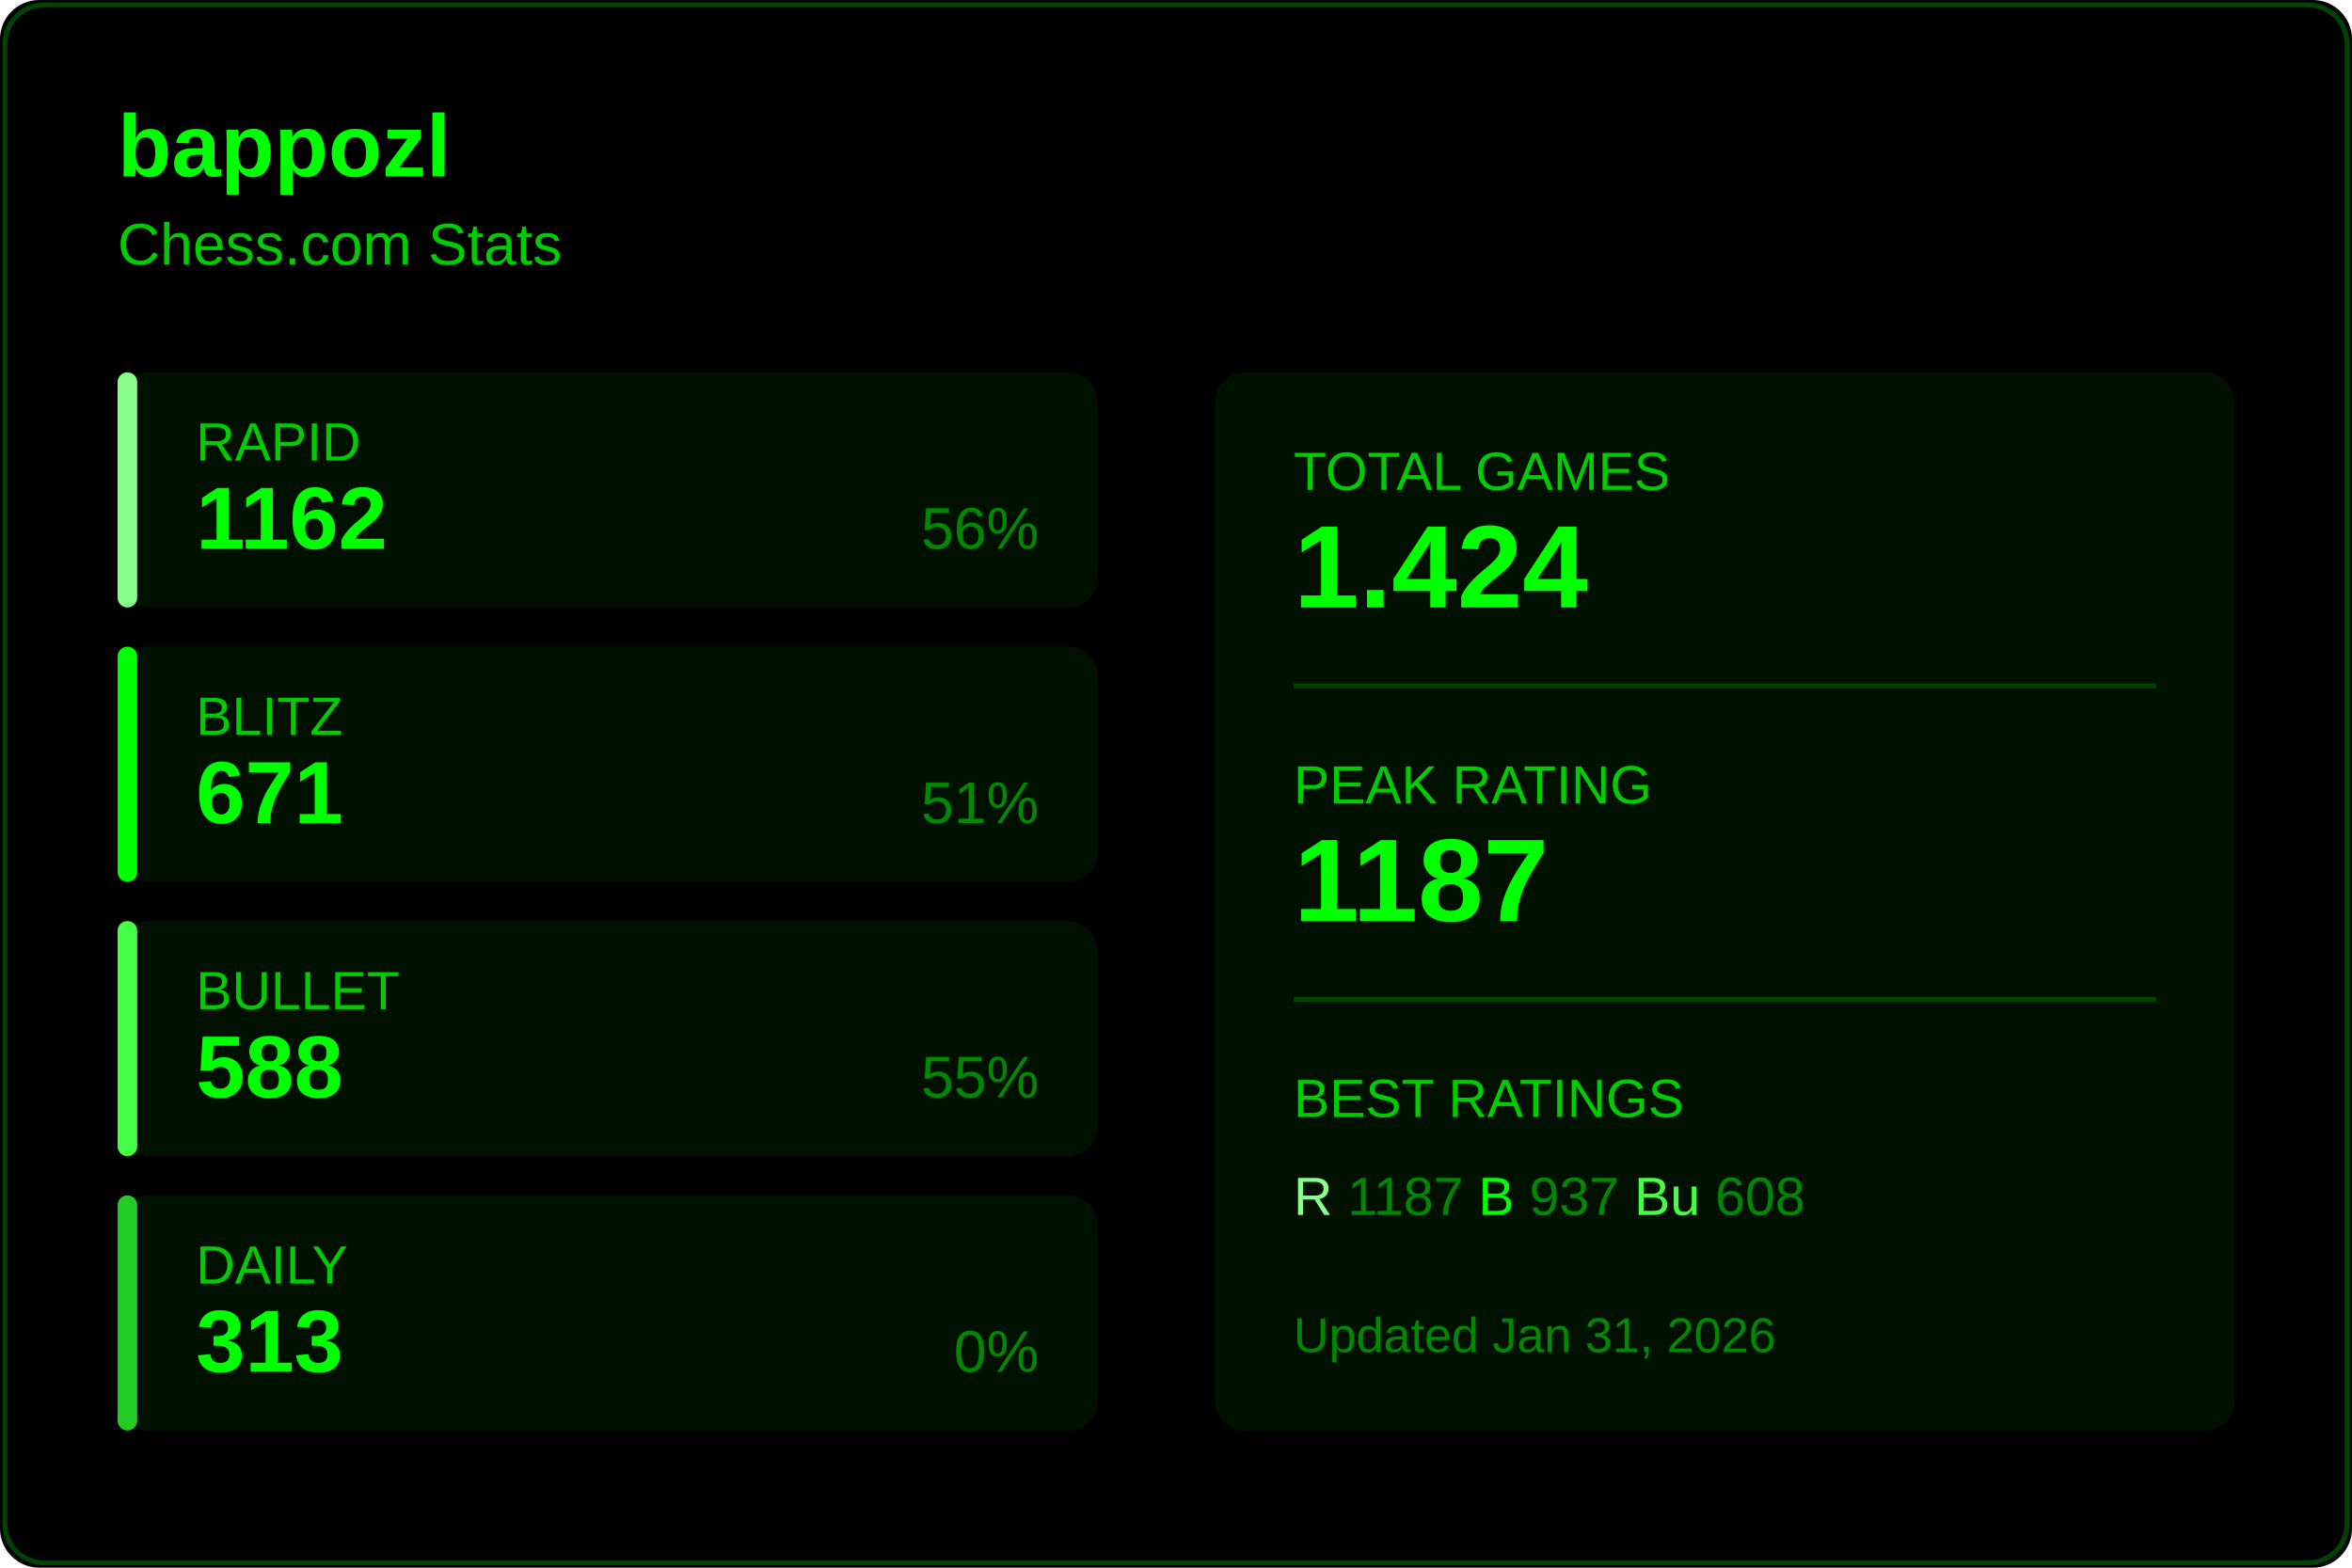
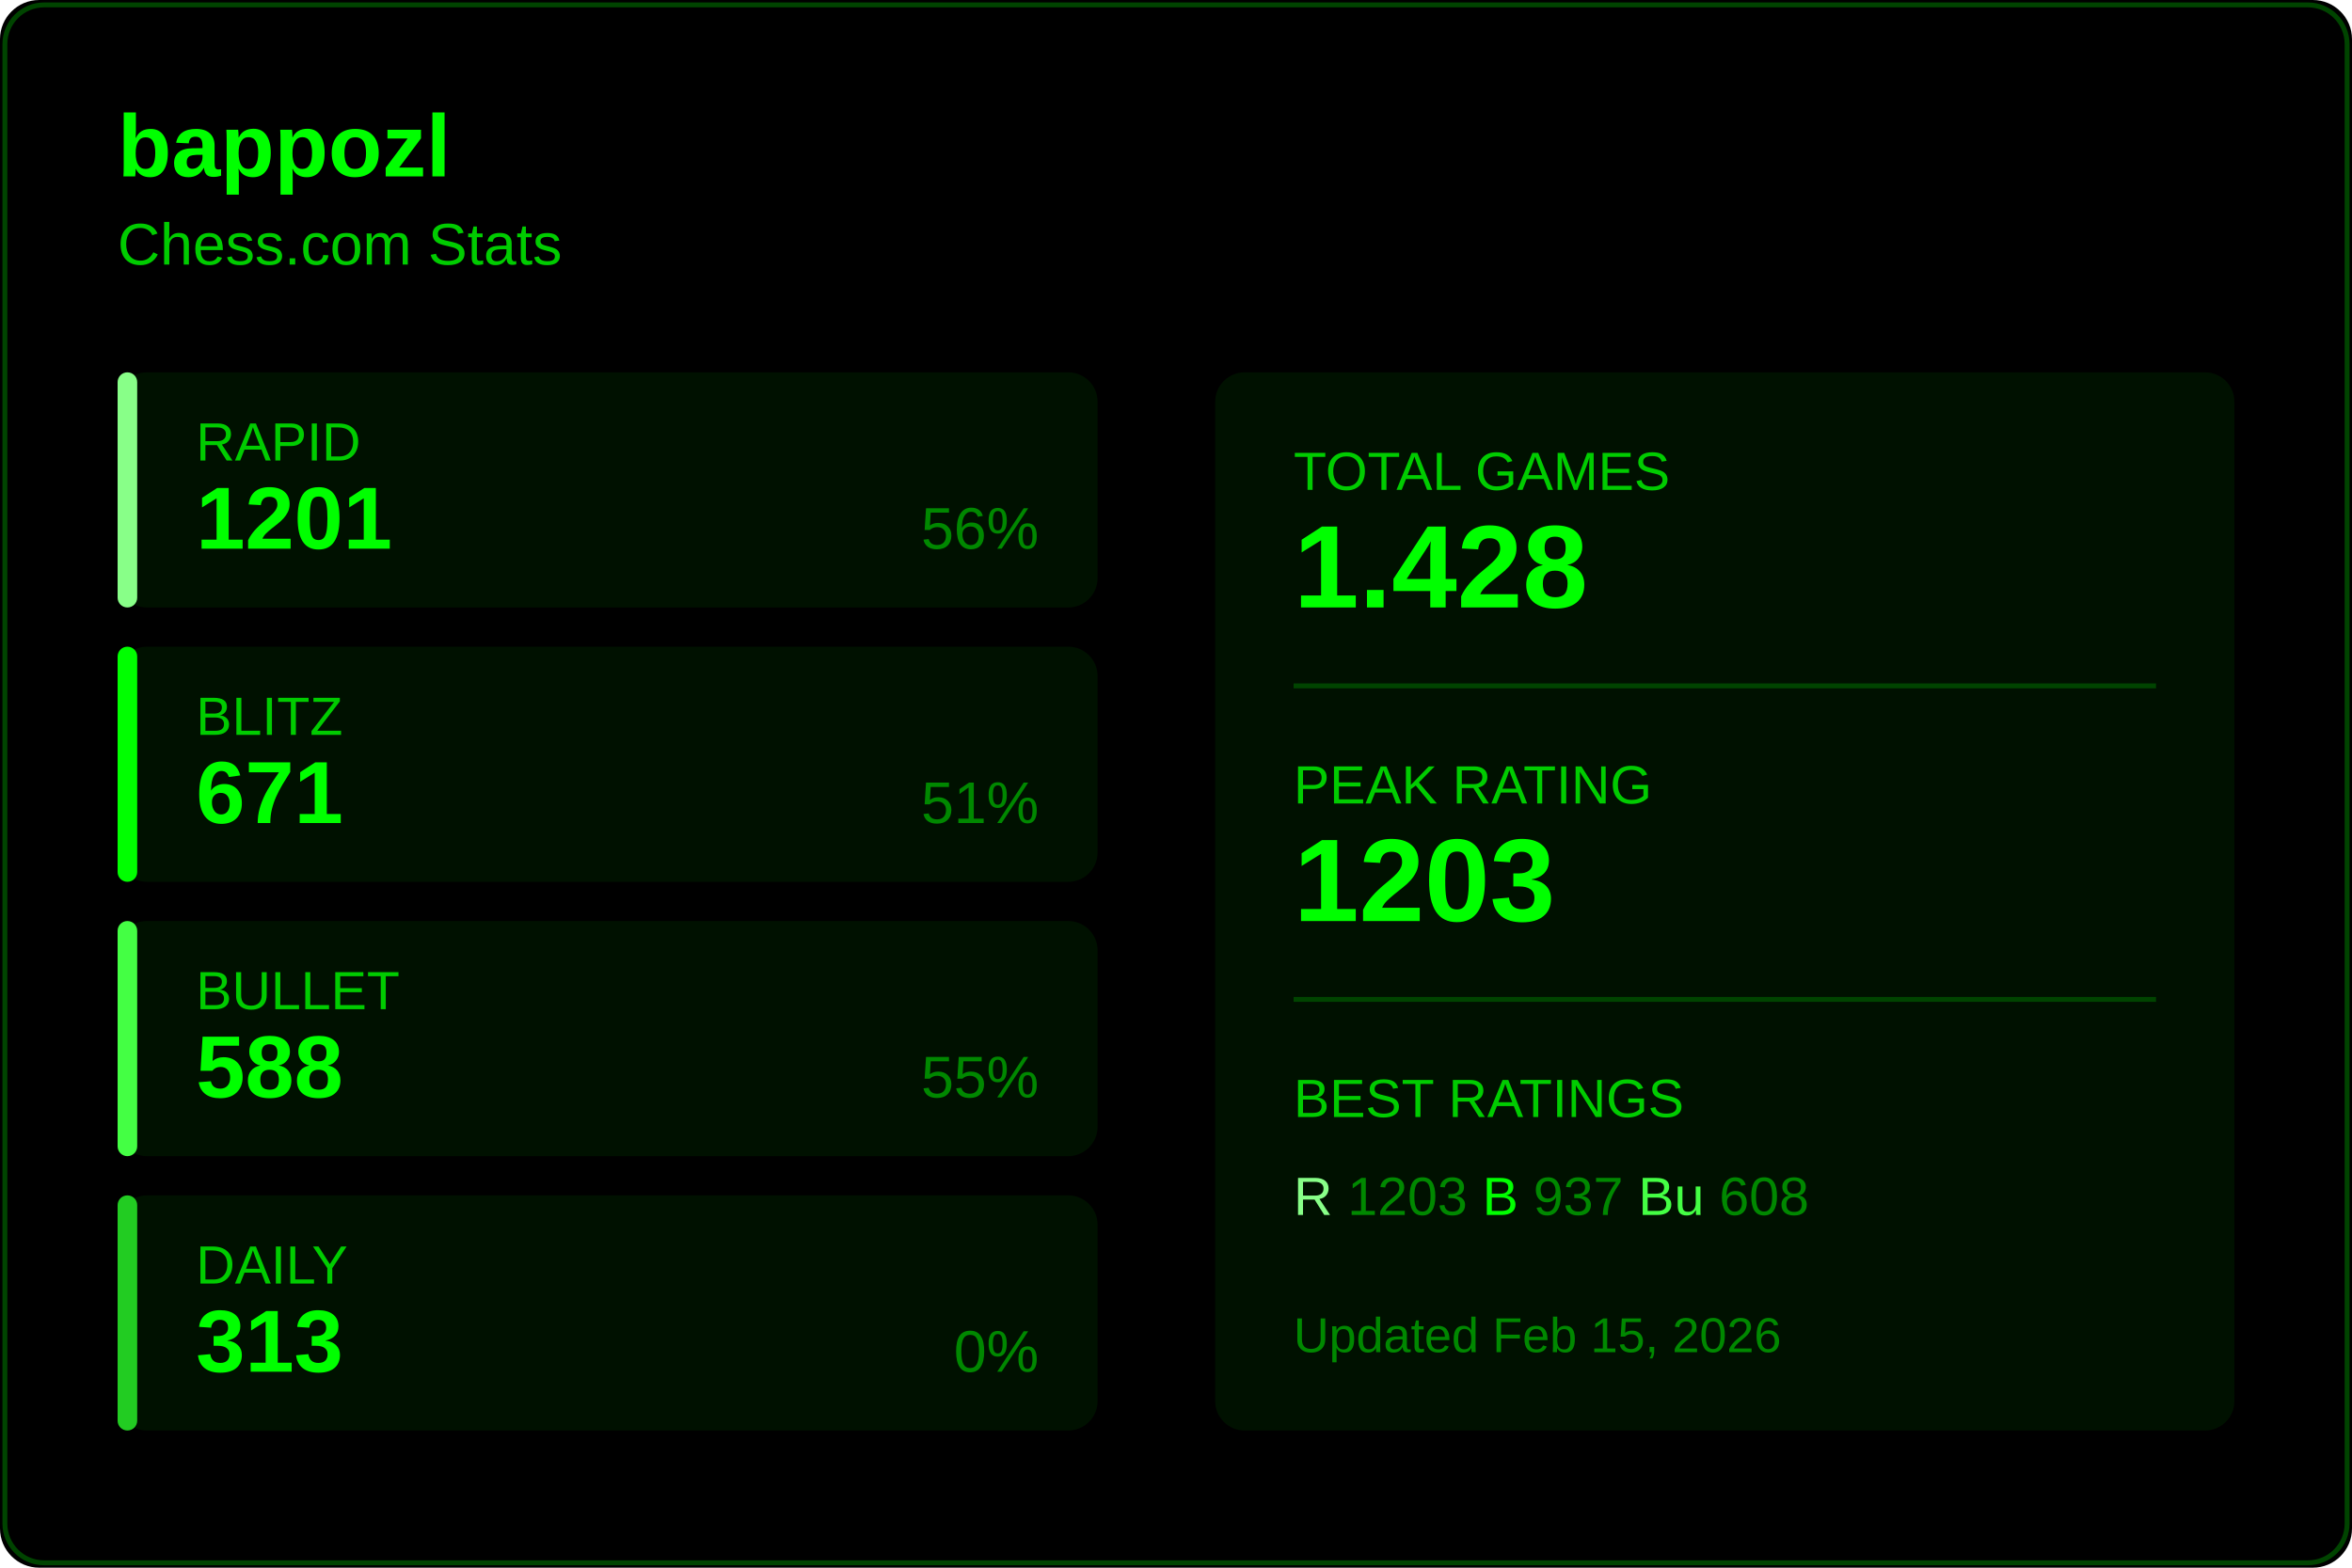
<svg xmlns="http://www.w3.org/2000/svg" width="480" height="320">
  <rect width="480" height="320" fill="#000000" rx="8" />
  <rect x="1" y="1" width="478" height="318" fill="none" stroke="#004400" rx="8" />
  <text x="24" y="36" fill="#00ff00" font-size="18" font-weight="600" font-family="Segoe UI, Arial, sans-serif">
    bappozl
  </text>
  <text x="24" y="54" fill="#00cc00" font-size="12" font-family="Segoe UI, Arial, sans-serif">
    Chess.com Stats
  </text>
  <g transform="translate(24, 76)">
    <rect width="200" height="48" fill="#001100" rx="6" />
    <rect width="4" height="48" fill="#88ff88" rx="2" />
    <text x="16" y="18" fill="#00cc00" font-size="11" font-family="Segoe UI, Arial, sans-serif">RAPID</text>
-     <text x="16" y="36" fill="#00ff00" font-size="18" font-weight="600" font-family="Segoe UI, Arial, sans-serif">1162</text>
+     <text x="16" y="36" fill="#00ff00" font-size="18" font-weight="600" font-family="Segoe UI, Arial, sans-serif">1201</text>
    <text x="188" y="36" fill="#008800" font-size="12" font-family="Segoe UI, Arial, sans-serif" text-anchor="end">56%</text>
  </g>
  <g transform="translate(24, 132)">
    <rect width="200" height="48" fill="#001100" rx="6" />
    <rect width="4" height="48" fill="#00ff00" rx="2" />
    <text x="16" y="18" fill="#00cc00" font-size="11" font-family="Segoe UI, Arial, sans-serif">BLITZ</text>
    <text x="16" y="36" fill="#00ff00" font-size="18" font-weight="600" font-family="Segoe UI, Arial, sans-serif">671</text>
    <text x="188" y="36" fill="#008800" font-size="12" font-family="Segoe UI, Arial, sans-serif" text-anchor="end">51%</text>
  </g>
  <g transform="translate(24, 188)">
    <rect width="200" height="48" fill="#001100" rx="6" />
    <rect width="4" height="48" fill="#44ff44" rx="2" />
    <text x="16" y="18" fill="#00cc00" font-size="11" font-family="Segoe UI, Arial, sans-serif">BULLET</text>
    <text x="16" y="36" fill="#00ff00" font-size="18" font-weight="600" font-family="Segoe UI, Arial, sans-serif">588</text>
    <text x="188" y="36" fill="#008800" font-size="12" font-family="Segoe UI, Arial, sans-serif" text-anchor="end">55%</text>
  </g>
  <g transform="translate(24, 244)">
    <rect width="200" height="48" fill="#001100" rx="6" />
    <rect width="4" height="48" fill="#22cc22" rx="2" />
    <text x="16" y="18" fill="#00cc00" font-size="11" font-family="Segoe UI, Arial, sans-serif">DAILY</text>
    <text x="16" y="36" fill="#00ff00" font-size="18" font-weight="600" font-family="Segoe UI, Arial, sans-serif">313</text>
    <text x="188" y="36" fill="#008800" font-size="12" font-family="Segoe UI, Arial, sans-serif" text-anchor="end">0%</text>
  </g>
  <g transform="translate(248, 76)">
    <rect width="208" height="216" fill="#001100" rx="6" />
    <text x="16" y="24" fill="#00cc00" font-size="11" font-family="Segoe UI, Arial, sans-serif">TOTAL GAMES</text>
-     <text x="16" y="48" fill="#00ff00" font-size="24" font-weight="600" font-family="Segoe UI, Arial, sans-serif">1.424</text>
+     <text x="16" y="48" fill="#00ff00" font-size="24" font-weight="600" font-family="Segoe UI, Arial, sans-serif">1.428</text>
    <line x1="16" y1="64" x2="192" y2="64" stroke="#004400" />
    <text x="16" y="88" fill="#00cc00" font-size="11" font-family="Segoe UI, Arial, sans-serif">PEAK RATING</text>
-     <text x="16" y="112" fill="#00ff00" font-size="24" font-weight="600" font-family="Segoe UI, Arial, sans-serif">1187</text>
+     <text x="16" y="112" fill="#00ff00" font-size="24" font-weight="600" font-family="Segoe UI, Arial, sans-serif">1203</text>
    <line x1="16" y1="128" x2="192" y2="128" stroke="#004400" />
    <text x="16" y="152" fill="#00cc00" font-size="11" font-family="Segoe UI, Arial, sans-serif">BEST RATINGS</text>
    <text x="16" y="172" fill="#008800" font-size="11" font-family="Segoe UI, Arial, sans-serif">
-       <tspan fill="#88ff88">R</tspan> 1187
+       <tspan fill="#88ff88">R</tspan> 1203
      <tspan fill="#00ff00">B</tspan> 937
      <tspan fill="#44ff44">Bu</tspan> 608
    </text>
    <text x="16" y="200" fill="#008800" font-size="10" font-family="Segoe UI, Arial, sans-serif">
-       Updated Jan 31, 2026
+       Updated Feb 15, 2026
    </text>
  </g>
</svg>
